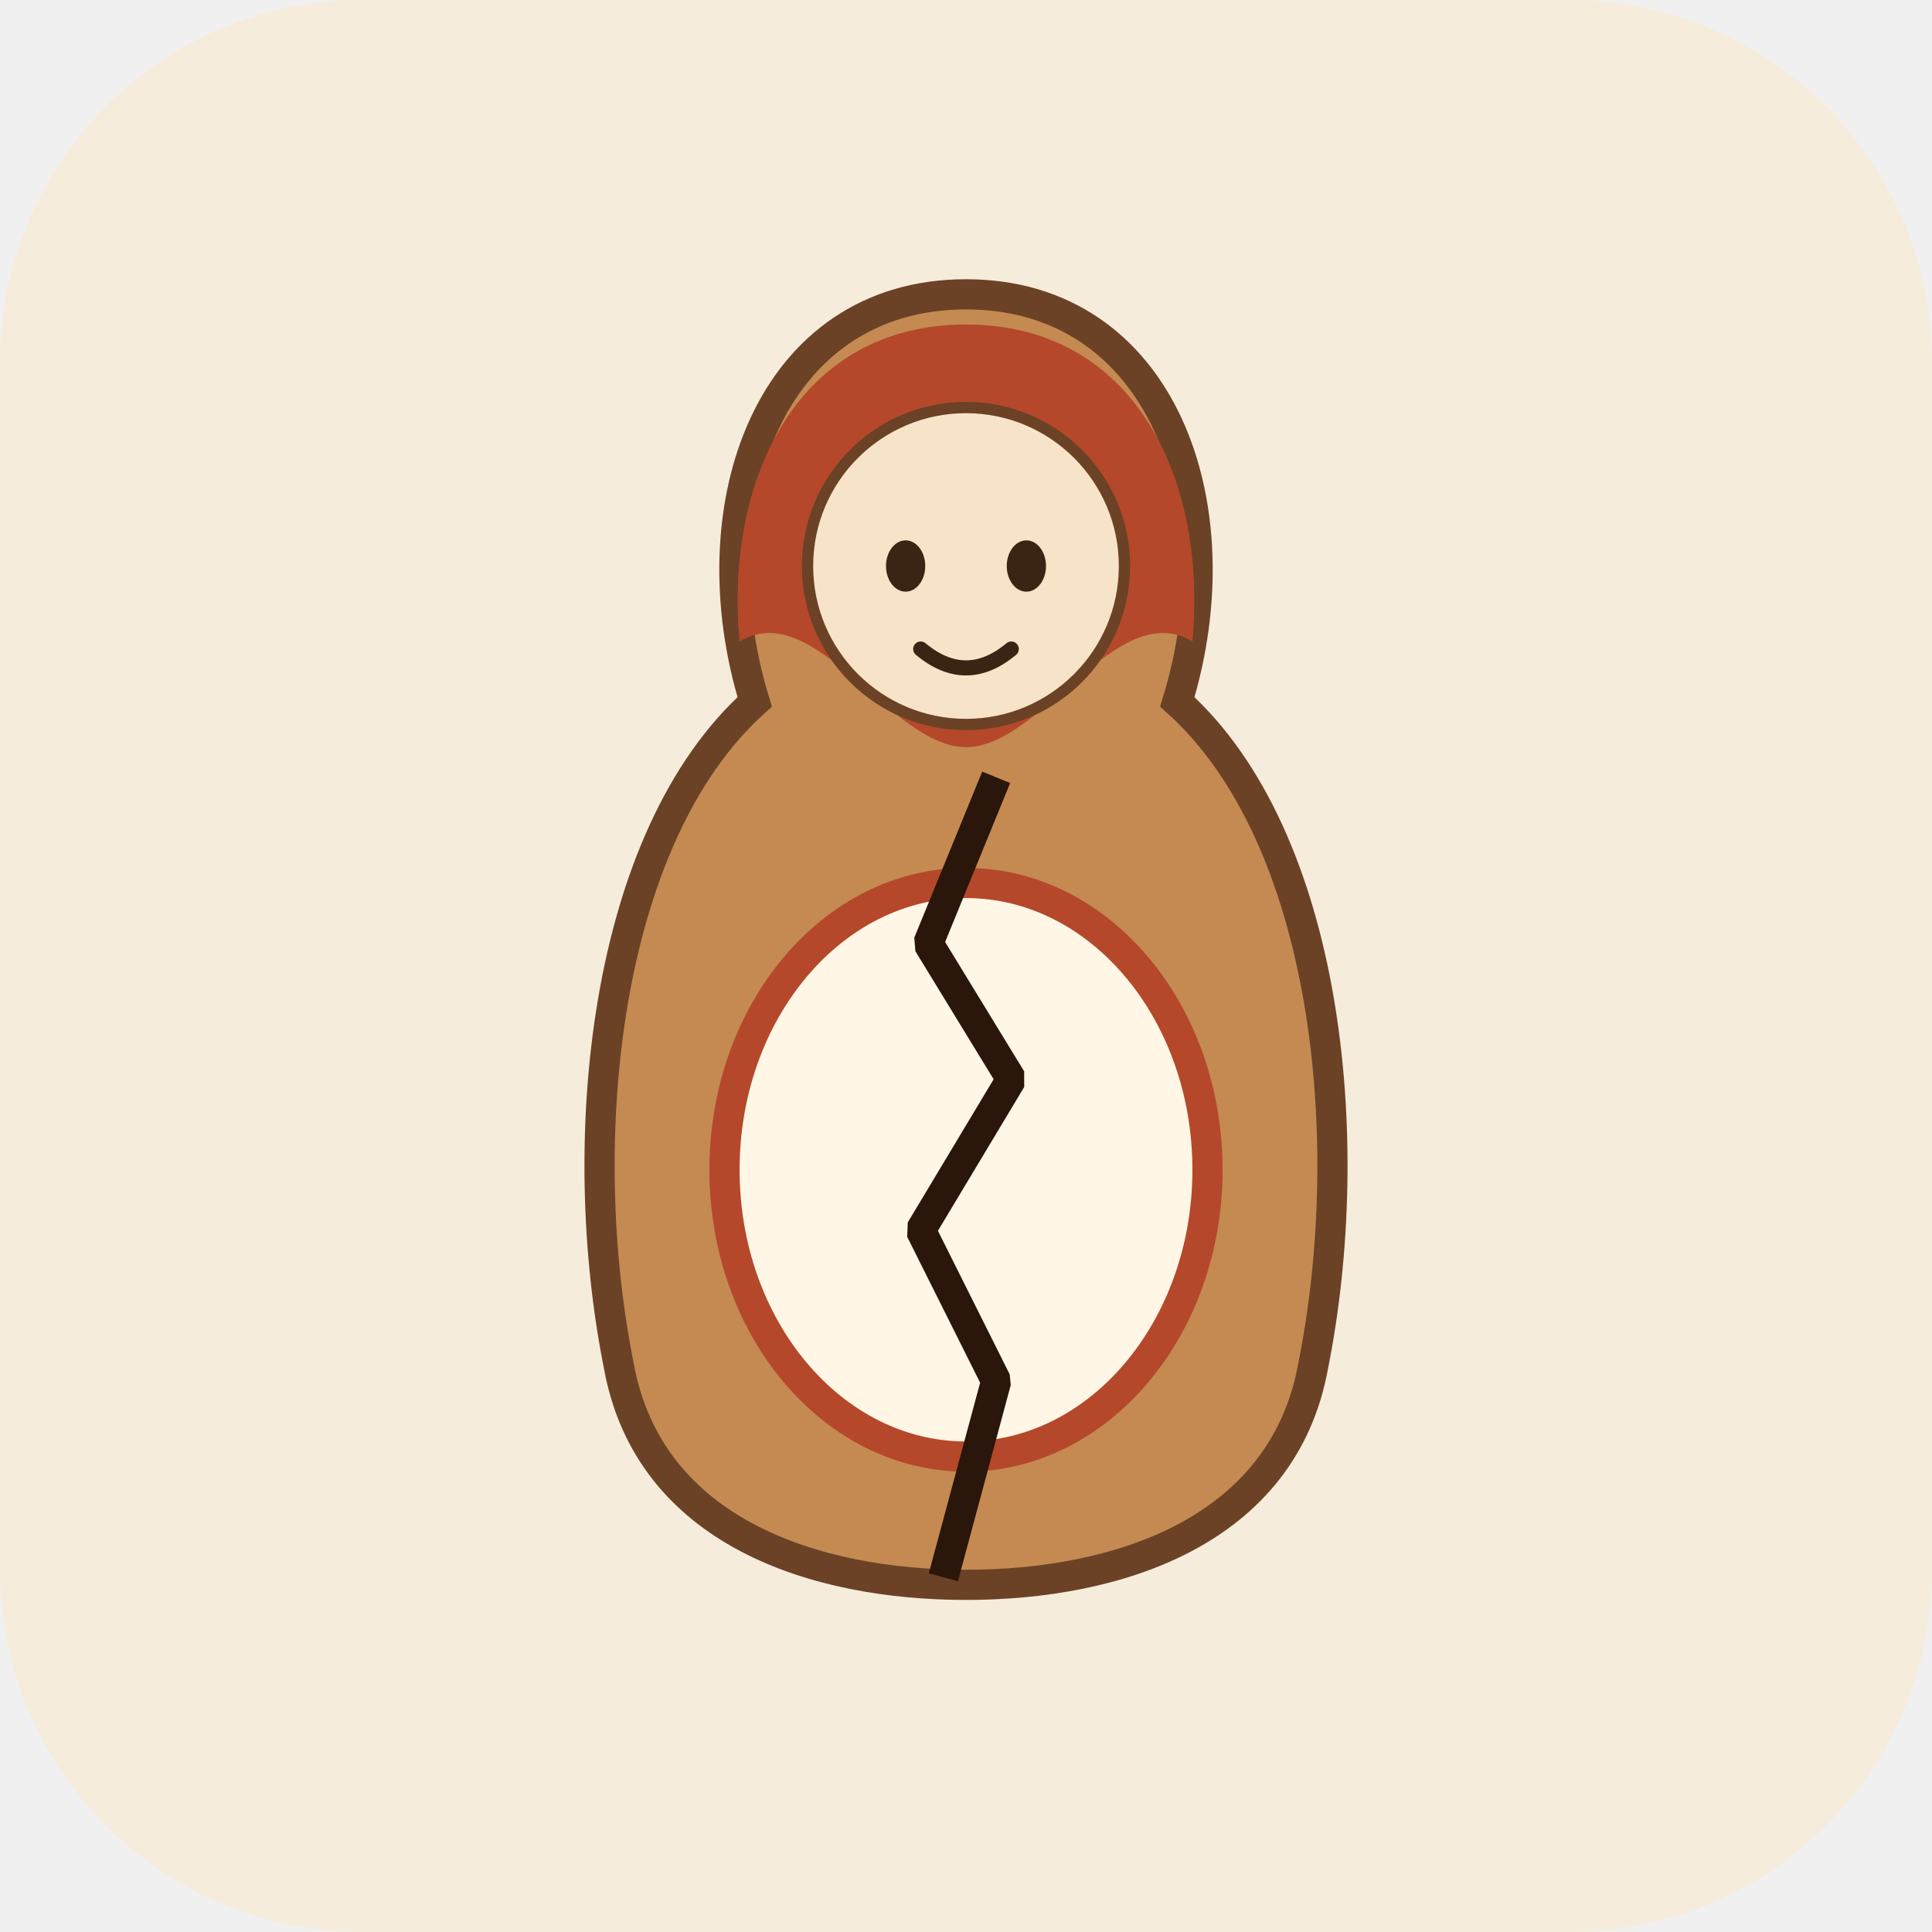
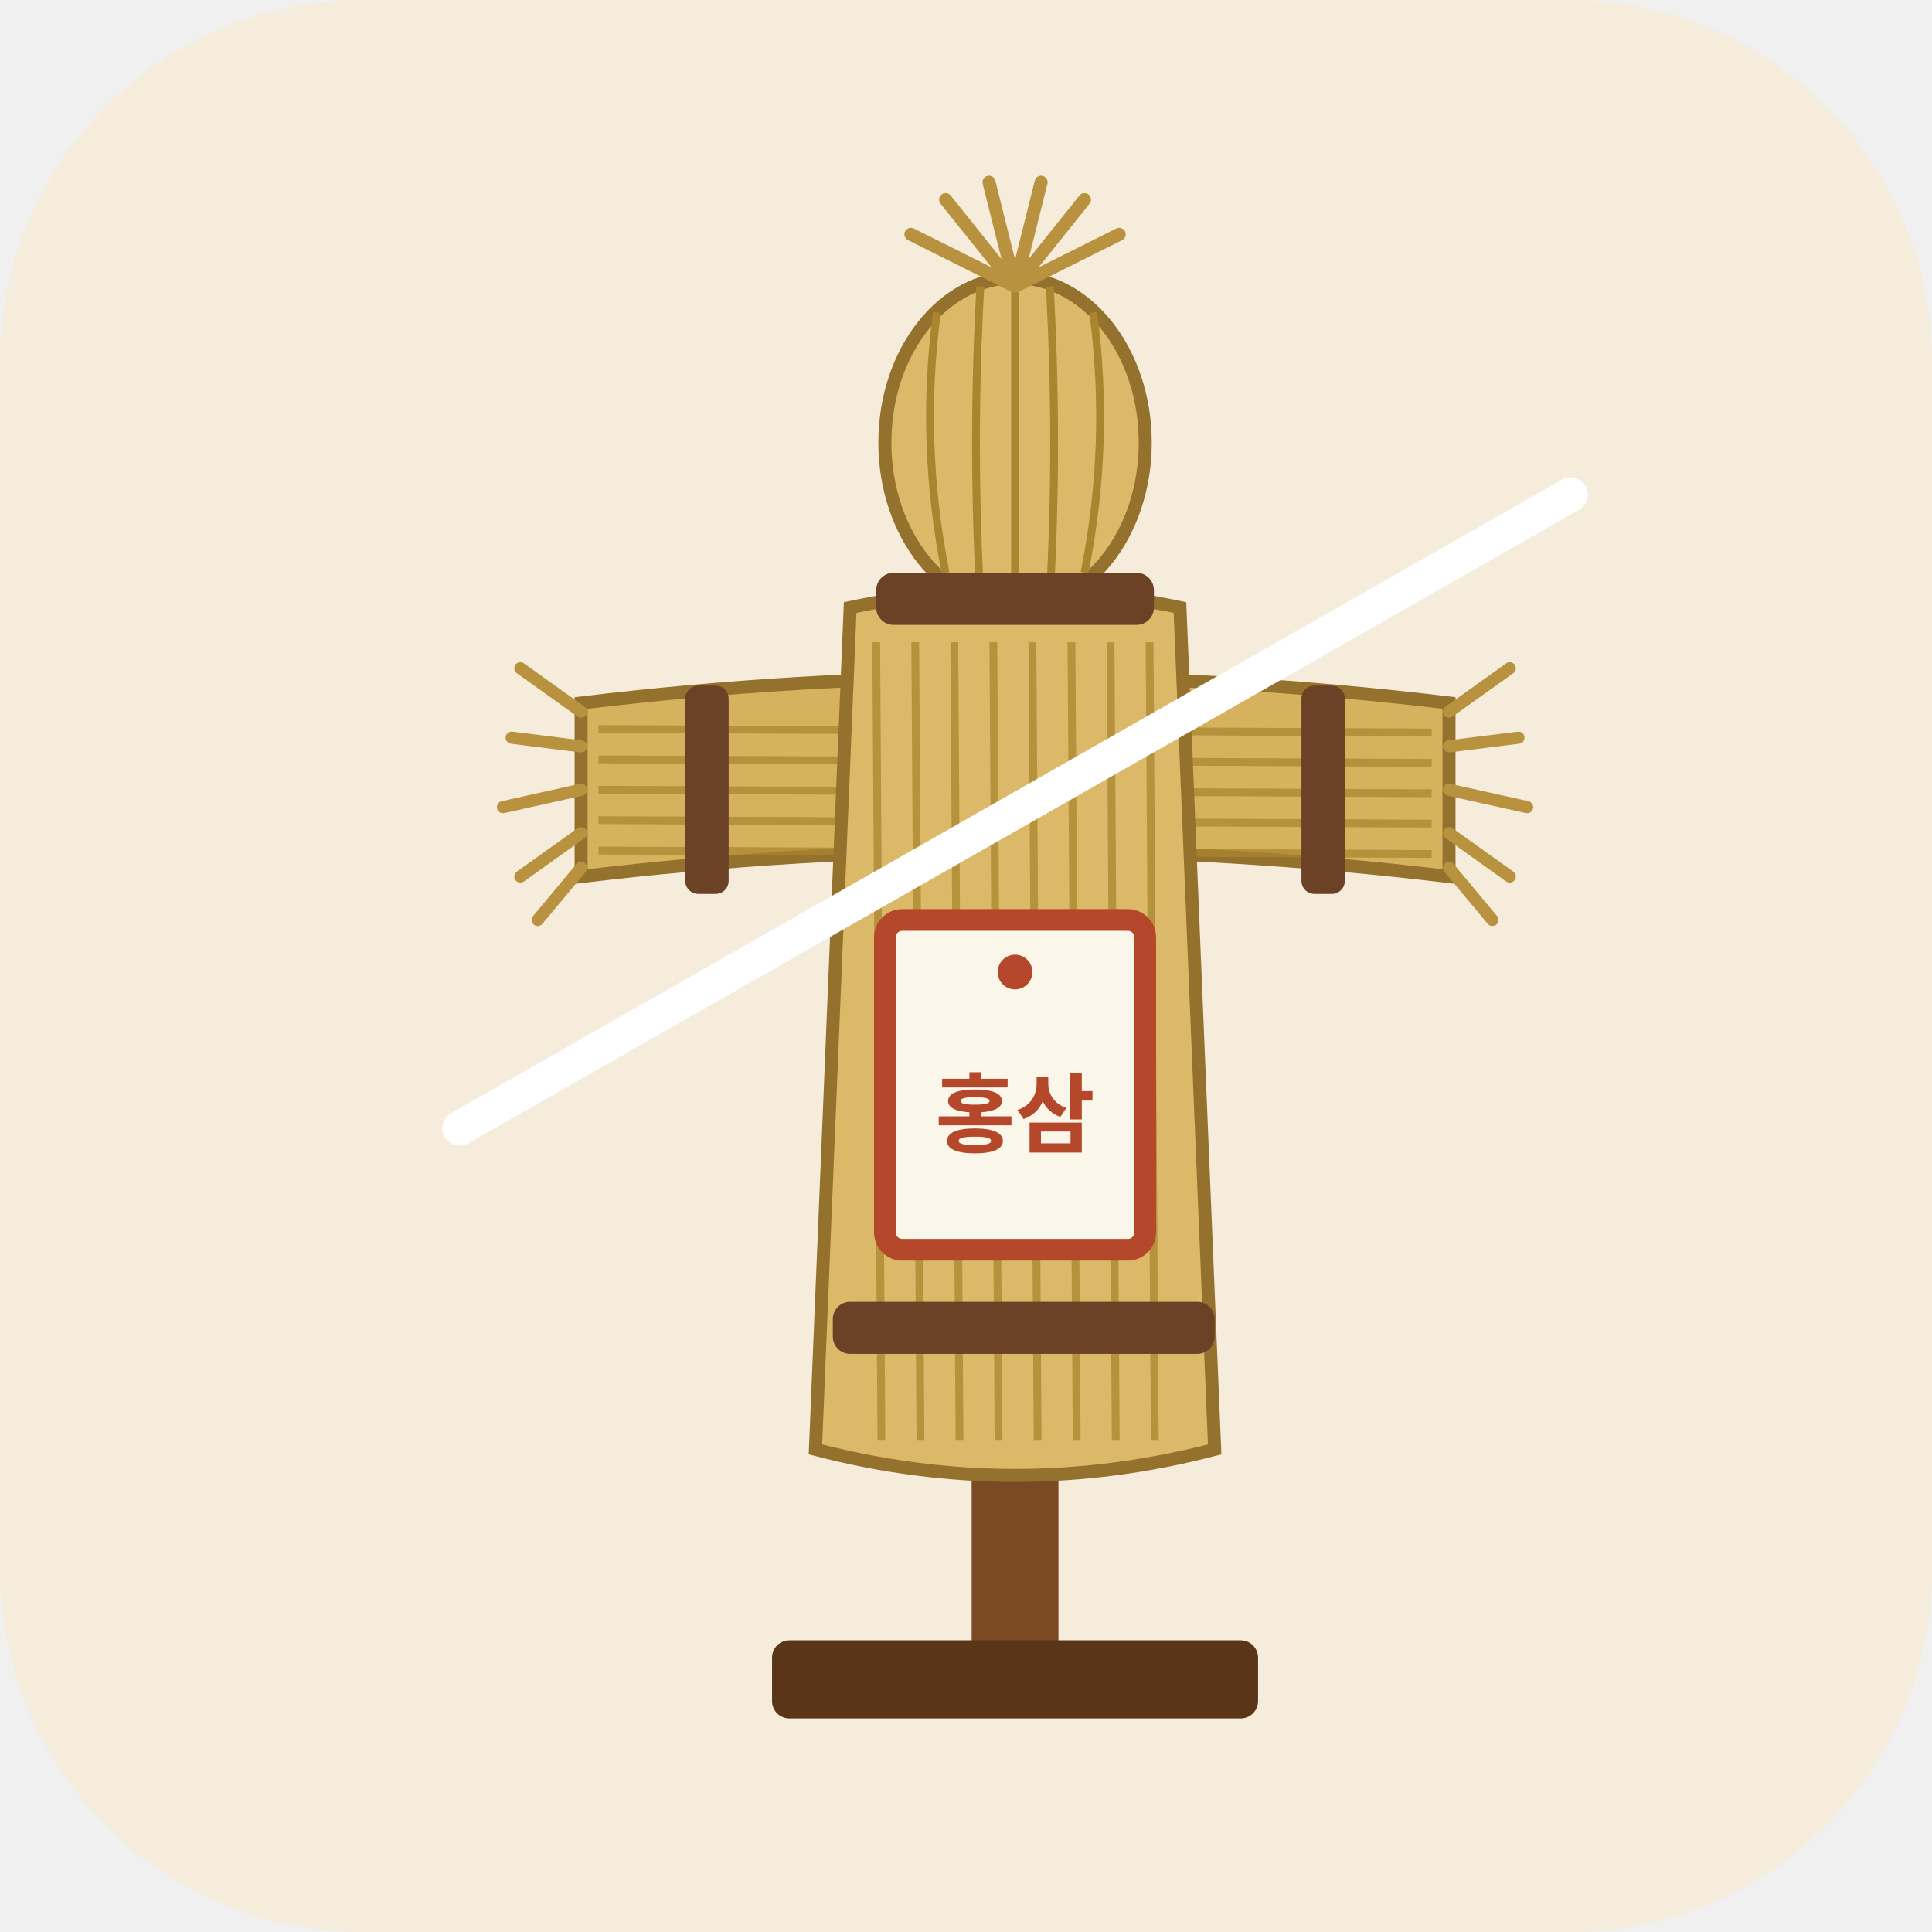
<svg xmlns="http://www.w3.org/2000/svg" viewBox="0 0 512 512">
  <rect width="512" height="512" rx="96" fill="#f6ecdc" />
-   <g transform="translate(136 66) scale(2)">
-     <path d="M60 6C34 6 24 34 32 60C12 78 8 118 14 148C18 170 40 177 60 177C80 177 102 170 106 148C112 118 108 78 88 60C96 34 86 6 60 6Z" fill="#c48a52" stroke="#6b4226" stroke-width="4" />
-     <path d="M60 10C38 10 28 30 30 52C40 46 50 66 60 66C70 66 80 46 90 52C92 30 82 10 60 10Z" fill="#b5482a" />
-     <circle cx="60" cy="42" r="21" fill="#f7e3c8" stroke="#6b4226" stroke-width="1.5" />
-     <ellipse cx="52" cy="42" rx="2.6" ry="3.4" fill="#3b2414" />
-     <ellipse cx="68" cy="42" rx="2.6" ry="3.4" fill="#3b2414" />
-     <path d="M54 53Q60 58 66 53" fill="none" stroke="#3b2414" stroke-width="2" stroke-linecap="round" />
-     <ellipse cx="60" cy="122" rx="32" ry="38" fill="#fff6e6" stroke="#b5482a" stroke-width="4" />
-     <polyline points="64,70 55,92 66,110 54,130 64,150 57,176" fill="none" stroke="#2a160a" stroke-width="4" stroke-linejoin="bevel" />
+   <g transform="translate(131 46) scale(2.3)">
+     <rect x="55" y="140" width="10" height="34" fill="#7a4a24" />
+     <rect x="32" y="169" width="56" height="9" rx="2" fill="#5a3518" />
+     <path d="M10 61Q60 55 110 61L110 81Q60 75 10 81Z" fill="#d6b25e" stroke="#94712c" stroke-width="1.5" />
+     <path d="M12 64L108 64.4M12 67.5L108 67.9M12 71L108 71.4M12 74.5L108 74.9M12 78L108 78.4" stroke="#a9852f" stroke-width=".9" fill="none" opacity=".75" />
+     <path d="M10 62L3 57M10 66L2 65M10 71L1 73M10 76L3 81M10 80L5 86M110 62L117 57M110 66L118 65M110 71L119 73M110 76L117 81M110 80L115 86" stroke="#b8923e" stroke-width="1.4" stroke-linecap="round" />
+     <path d="M41 50Q60 46 79 50L83 147Q60 153 37 147Z" fill="#dcb968" stroke="#94712c" stroke-width="1.5" />
+     <path d="M44 54L44.6 146M48.5 54L49.1 146M53 54L53.6 146M57.5 54L58.1 146M62 54L62.6 146M66.5 54L67.1 146M71 54L71.6 146M75.5 54L76.1 146" stroke="#a9852f" stroke-width=".9" fill="none" opacity=".75" />
+     <ellipse cx="60" cy="31" rx="15" ry="19" fill="#dcb968" stroke="#94712c" stroke-width="1.5" />
+     <path d="M51 16Q49 31 52 46M56 13Q55 31 56 49M60 12V50M64 13Q65 31 64 49M69 16Q71 31 68 46" stroke="#a9852f" stroke-width=".9" fill="none" />
+     <path d="M60 13L52 3M60 13L57 1M60 13L63 1M60 13L68 3M60 13L72 7M60 13L48 7" stroke="#b8923e" stroke-width="1.5" stroke-linecap="round" />
+     <rect x="44" y="46" width="32" height="6" rx="2" fill="#6b4226" />
+     <rect x="39" y="130" width="44" height="6" rx="2" fill="#6b4226" />
+     <rect x="22" y="59" width="5" height="24" rx="1.5" fill="#6b4226" />
+     <rect x="93" y="59" width="5" height="24" rx="1.5" fill="#6b4226" />
+     <rect x="45" y="86" width="30" height="38" rx="2" fill="#fbf6ea" stroke="#b5482a" stroke-width="2.5" />
+     <circle cx="60" cy="92" r="2" fill="#b5482a" />
+     <text x="60" y="112" text-anchor="middle" font-size="10" font-weight="800" fill="#b5482a" font-family="Apple SD Gothic Neo, Noto Sans KR, sans-serif">홍삼</text>
+     <line x1="-4" y1="110" x2="124" y2="37" stroke="#fff" stroke-width="4" stroke-linecap="round" />
  </g>
</svg>
